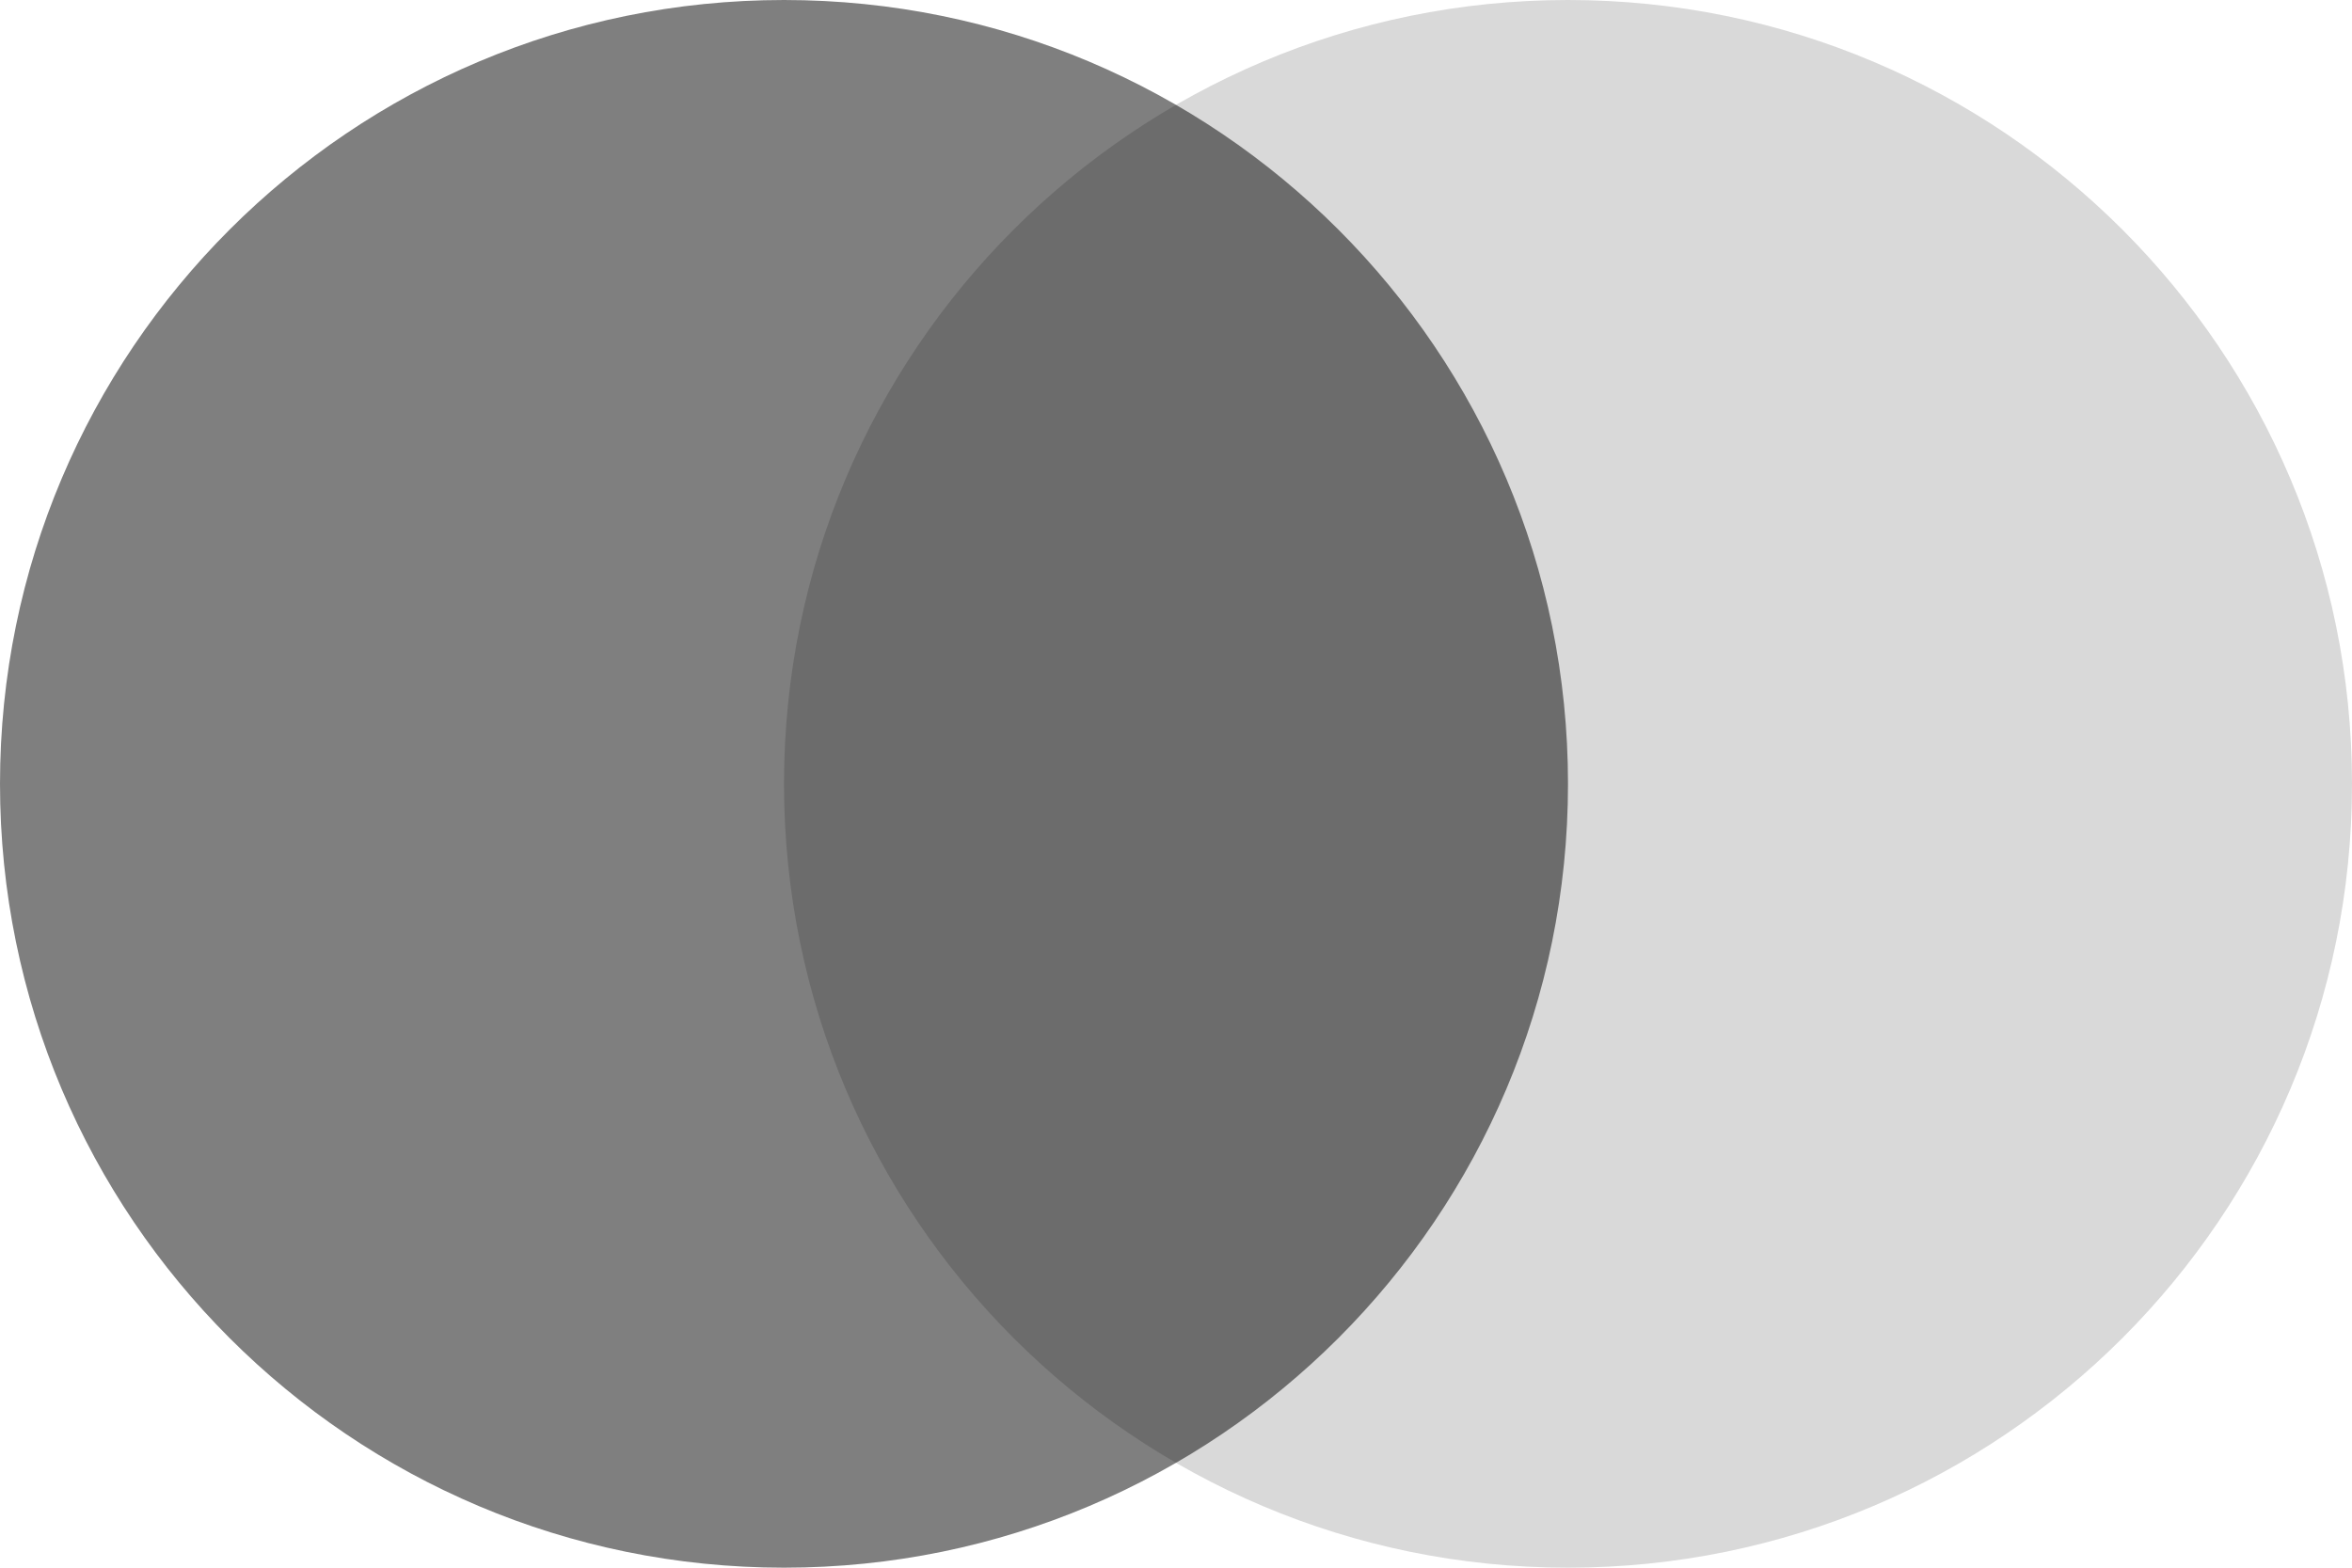
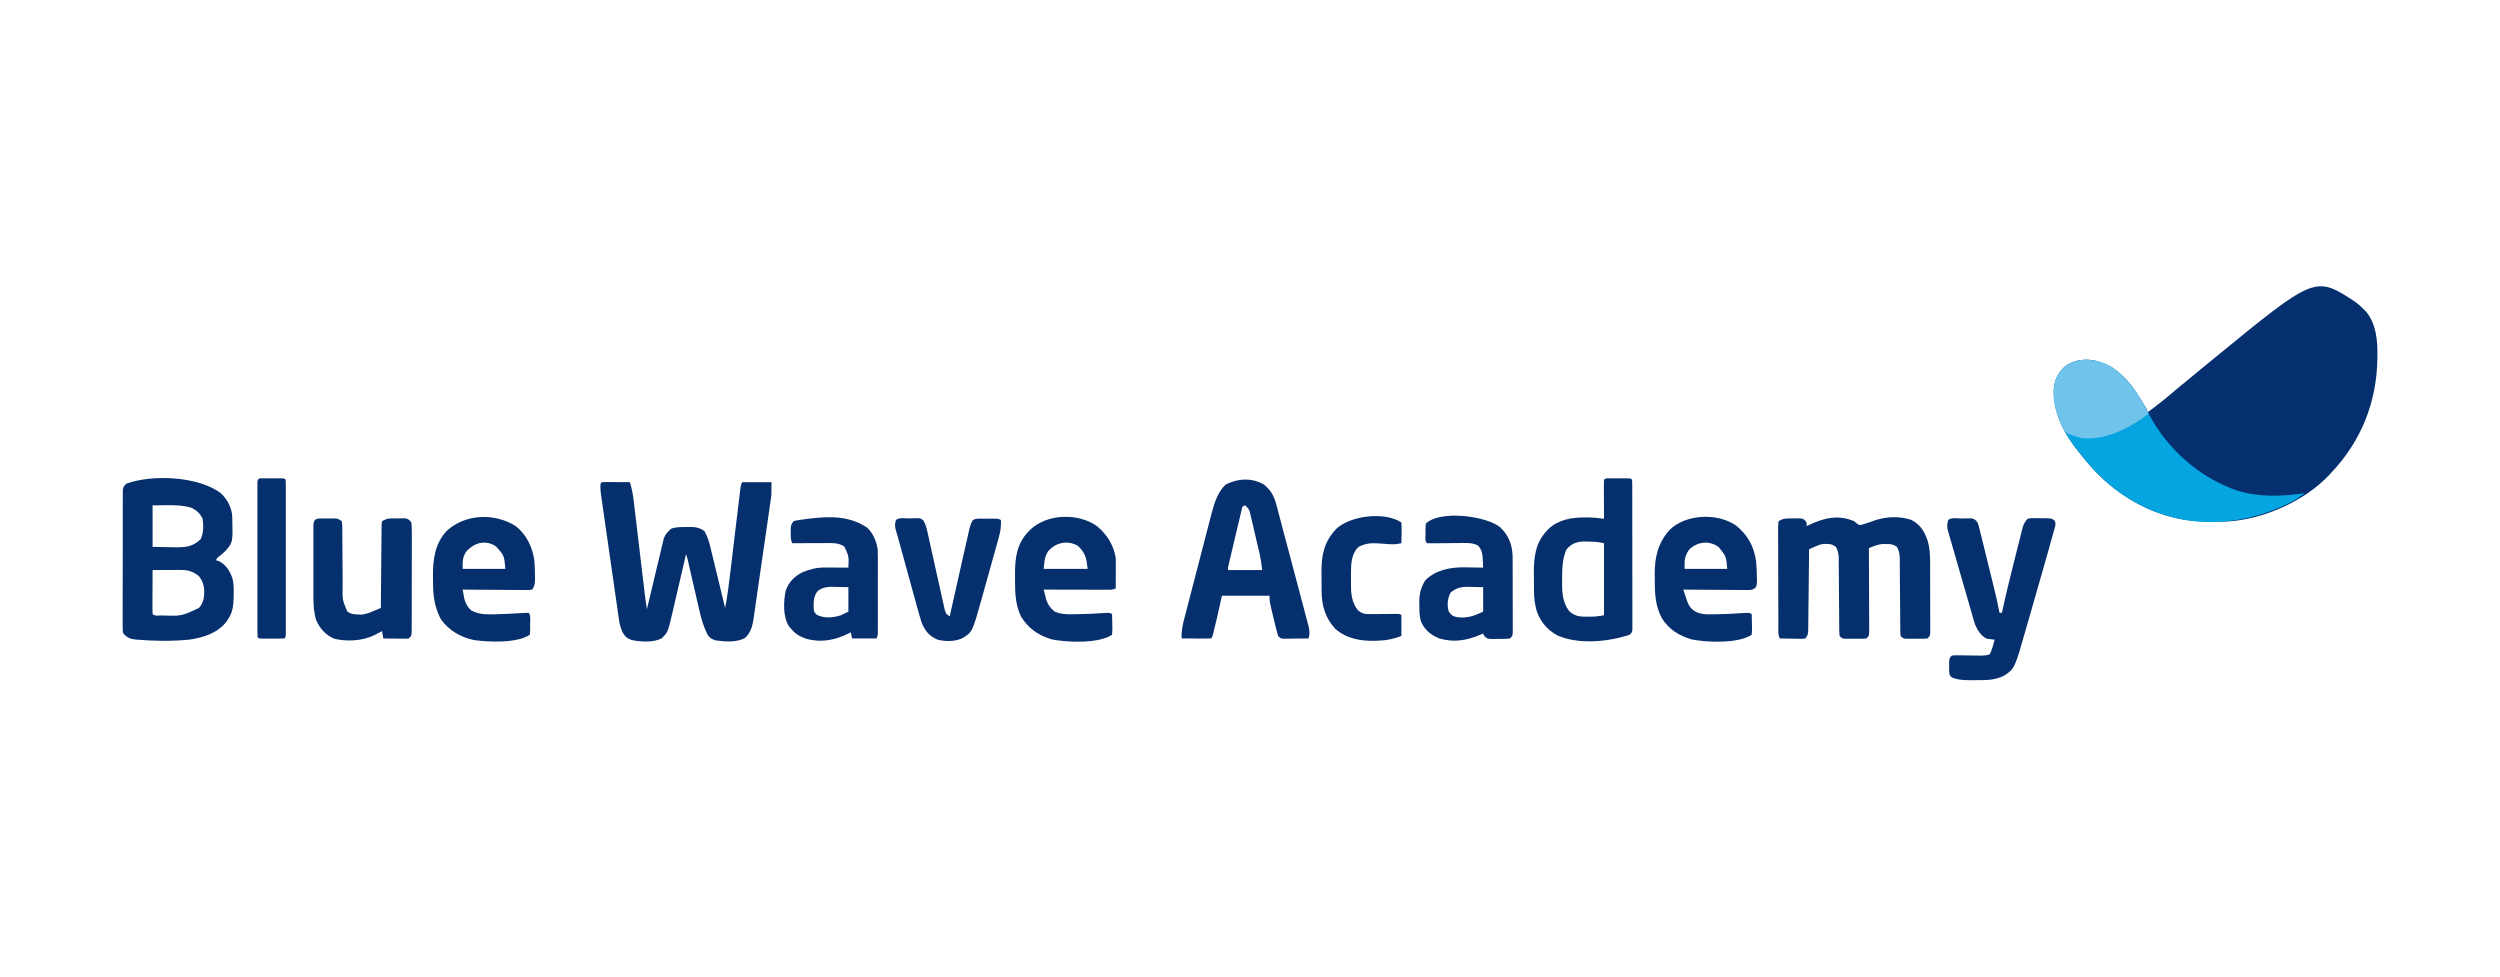
- <svg xmlns="http://www.w3.org/2000/svg" width="150" height="100" viewBox="0 0 150 100" fill="none">
-   <circle cx="50" cy="50" r="50" fill="black" fill-opacity="0.5" />
-   <circle cx="100" cy="50" r="50" fill="black" fill-opacity="0.15" />
+ <svg xmlns="http://www.w3.org/2000/svg" version="1.1" width="2048" height="800">
+   <path d="M0 0 C2.94 2.12 5.5 4.38 8 7 C8.47 7.49 8.94 7.98 9.43 8.48 C17.65 18.41 18.81 32.35 18.56 44.62 C18.55 45.66 18.55 45.66 18.54 46.72 C18.08 82.24 5.39 114.14 -19 140 C-19.61 140.68 -20.22 141.35 -20.86 142.05 C-41 163.48 -74.99 178.61 -104.32 180.18 C-120.58 180.47 -136.24 180.58 -152 176 C-152.73 175.79 -153.46 175.58 -154.21 175.37 C-181.72 167.17 -205.53 149.59 -223 127 C-223.81 126.02 -224.62 125.03 -225.46 124.02 C-237.88 108.81 -247.35 91.03 -246.45 70.97 C-245.63 63.74 -242.98 58.58 -237.75 53.56 C-231.04 48.45 -223.28 46.97 -215 48 C-199.41 51.09 -188.28 60.6 -179.55 73.57 C-177.3 77.01 -175.13 80.49 -173 84 C-172.13 85.38 -172.13 85.38 -171.24 86.79 C-170 89 -170 89 -170 91 C-161.88 85.08 -154.16 78.83 -146.53 72.3 C-143.41 69.65 -140.23 67.08 -137.06 64.5 C-134.01 62.01 -130.97 59.5 -127.94 56.99 C-124.3 53.99 -120.65 50.99 -117 48 C-116.36 47.47 -115.72 46.95 -115.06 46.41 C-32.47 -21.19 -32.47 -21.19 0 0 Z " fill="#052F6E" transform="translate(1929,247)" />
+   <path d="M0 0 C13.85 9.57 22.5 23.33 30.11 37.99 C45.21 66.99 71.78 90.63 102.79 101.18 C121.15 106.86 139.23 106 158.04 103.3 C154.24 106.57 150.26 108.97 145.79 111.18 C145.1 111.52 144.4 111.87 143.68 112.23 C113.98 126.58 79.04 131.6 47.04 122.3 C46.32 122.1 45.59 121.89 44.84 121.67 C17.32 113.48 -6.49 95.9 -23.96 73.3 C-24.77 72.32 -25.58 71.33 -26.42 70.32 C-38.83 55.12 -48.3 37.34 -47.4 17.27 C-46.59 10.04 -43.93 4.89 -38.71 -0.13 C-27.15 -8.95 -12.03 -6.89 0 0 Z " fill="#04A5E0" transform="translate(1729.957,300.6953)" />
+   <path d="M0 0 C0.96 0.01 1.92 0.01 2.9 0.02 C4.46 0.02 4.46 0.02 6.04 0.03 C7.13 0.03 8.22 0.04 9.34 0.05 C10.98 0.06 10.98 0.06 12.65 0.06 C15.36 0.08 18.07 0.09 20.78 0.11 C22.46 5.45 23.36 10.61 24 16.17 C24.1 17.05 24.21 17.92 24.32 18.83 C24.66 21.72 25 24.6 25.34 27.49 C25.58 29.51 25.82 31.52 26.07 33.54 C26.7 38.84 27.33 44.13 27.95 49.43 C28.96 57.91 29.97 66.39 30.98 74.87 C31.34 77.82 31.69 80.78 32.04 83.74 C32.25 85.56 32.47 87.37 32.68 89.19 C32.78 90.01 32.88 90.83 32.97 91.67 C33.47 95.84 34.04 99.98 34.78 104.11 C34.95 103.36 35.13 102.61 35.31 101.83 C36.98 94.72 38.67 87.61 40.38 80.51 C41.26 76.86 42.13 73.21 42.99 69.55 C43.82 66.02 44.66 62.5 45.52 58.97 C45.84 57.63 46.16 56.28 46.47 54.94 C46.91 53.05 47.37 51.16 47.83 49.28 C48.09 48.21 48.34 47.14 48.6 46.03 C50.04 42.46 51.86 40.59 54.78 38.11 C58.76 36.79 62.42 36.89 66.59 36.86 C67.38 36.84 68.18 36.82 69 36.8 C73.97 36.77 77.59 37.14 81.78 40.11 C83.98 43.99 85.35 47.7 86.4 52.03 C86.68 53.17 86.96 54.31 87.25 55.48 C87.54 56.7 87.83 57.92 88.13 59.17 C88.44 60.42 88.74 61.68 89.06 62.98 C89.87 66.3 90.67 69.62 91.47 72.95 C92.29 76.35 93.12 79.75 93.95 83.14 C95.56 89.8 97.17 96.46 98.78 103.11 C100.74 93.6 101.84 83.98 102.99 74.34 C103.35 71.37 103.71 68.4 104.07 65.43 C104.96 58.06 105.84 50.7 106.72 43.33 C107.47 37.08 108.23 30.82 108.98 24.57 C109.34 21.64 109.69 18.71 110.04 15.78 C110.25 14 110.47 12.21 110.68 10.43 C110.83 9.2 110.83 9.2 110.97 7.95 C111.66 2.34 111.66 2.34 112.78 0.11 C120.7 0.11 128.62 0.11 136.78 0.11 C136.78 10.24 136.78 10.24 136.19 14.33 C136.06 15.26 135.93 16.19 135.79 17.15 C135.58 18.63 135.58 18.63 135.35 20.14 C135.2 21.2 135.05 22.27 134.9 23.36 C134.4 26.86 133.89 30.35 133.38 33.84 C133.03 36.28 132.68 38.72 132.33 41.16 C131.59 46.26 130.85 51.36 130.1 56.46 C129.15 62.99 128.21 69.53 127.28 76.06 C126.56 81.09 125.83 86.12 125.09 91.15 C124.74 93.56 124.4 95.97 124.06 98.38 C123.58 101.75 123.08 105.11 122.58 108.48 C122.45 109.47 122.31 110.46 122.16 111.49 C121.22 117.74 120.08 122.8 115.46 127.43 C108.76 131.63 98.93 130.79 91.33 129.79 C88.18 128.94 86.32 127.91 84.46 125.17 C81.05 118.37 79.14 111.62 77.48 104.21 C77.06 102.41 77.06 102.41 76.63 100.58 C75.75 96.78 74.89 92.98 74.03 89.18 C73.14 85.35 72.26 81.53 71.37 77.7 C70.83 75.33 70.28 72.96 69.74 70.58 C69.5 69.51 69.25 68.45 69 67.34 C68.79 66.4 68.58 65.46 68.36 64.5 C67.78 61.99 67.78 61.99 66.78 59.11 C66.61 59.83 66.44 60.56 66.27 61.3 C64.69 68.13 63.1 74.95 61.51 81.78 C60.68 85.28 59.87 88.79 59.06 92.3 C58.28 95.7 57.48 99.09 56.69 102.48 C56.24 104.39 55.8 106.3 55.36 108.21 C51.85 123.04 51.85 123.04 46.84 128.05 C39.84 131.66 29.74 130.92 22.21 129.43 C18.27 127.92 16.94 126.69 14.78 123.11 C13.33 119.85 12.44 116.87 11.93 113.34 C11.79 112.41 11.65 111.47 11.51 110.51 C11.37 109.5 11.23 108.49 11.08 107.45 C10.92 106.38 10.77 105.3 10.61 104.2 C10.09 100.65 9.59 97.1 9.08 93.55 C8.72 91.09 8.37 88.62 8.01 86.15 C7.17 80.32 6.34 74.49 5.5 68.66 C4.65 62.69 3.79 56.73 2.93 50.77 C2.19 45.67 1.46 40.58 0.73 35.48 C0.38 33.04 0.03 30.59 -0.32 28.15 C-0.82 24.74 -1.3 21.32 -1.79 17.9 C-1.93 16.9 -2.08 15.89 -2.23 14.85 C-3.52 5.72 -3.52 5.72 -3.22 1.11 C-2.22 0.11 -2.22 0.11 0 0 Z " fill="#062F6E" transform="translate(495.2249,394.8865)" />
+   <path d="M0 0 C5.61 5.28 9.23 12.12 9.47 19.82 C9.98 40.3 9.98 40.3 4.2 47.07 C2.43 48.83 0.65 50.42 -1.35 51.91 C-2.95 53.03 -2.95 53.03 -3.8 55.07 C-2.75 55.35 -2.75 55.35 -1.68 55.63 C4.26 58.6 7.41 63.6 9.6 69.78 C10.7 73.97 10.69 78.13 10.64 82.45 C10.63 83.38 10.62 84.31 10.61 85.26 C10.45 91.86 9.89 97.44 6.2 103.07 C5.51 104.14 5.51 104.14 4.8 105.22 C-2.43 114.71 -14.39 118.48 -25.8 120.07 C-36.37 121.13 -46.95 121.23 -57.55 120.76 C-58.35 120.72 -59.14 120.69 -59.97 120.65 C-74.68 119.8 -74.68 119.8 -79.8 115.07 C-80.3 112.84 -80.3 112.84 -80.3 110.17 C-80.31 109.16 -80.32 108.16 -80.33 107.12 C-80.32 106.01 -80.31 104.9 -80.3 103.76 C-80.31 102.01 -80.31 102.01 -80.32 100.23 C-80.33 96.36 -80.31 92.5 -80.3 88.63 C-80.3 85.95 -80.3 83.27 -80.3 80.6 C-80.3 74.98 -80.29 69.36 -80.27 63.74 C-80.24 57.24 -80.24 50.74 -80.25 44.25 C-80.26 38 -80.26 31.75 -80.24 25.5 C-80.24 22.84 -80.24 20.18 -80.24 17.52 C-80.24 13.81 -80.23 10.09 -80.2 6.38 C-80.21 5.27 -80.21 4.17 -80.22 3.03 C-80.21 2.02 -80.2 1.01 -80.19 -0.03 C-80.18 -1.35 -80.18 -1.35 -80.18 -2.69 C-79.72 -5.43 -79 -6.28 -76.8 -7.93 C-55.28 -15.38 -18.42 -13.71 0 0 Z M-55.8 10.07 C-55.8 21.29 -55.8 32.51 -55.8 44.07 C-51.18 44.15 -46.56 44.24 -41.8 44.32 C-40.36 44.36 -38.92 44.39 -37.43 44.43 C-28.67 44.51 -22.79 43.96 -16.3 37.63 C-14.03 32.25 -14 26.83 -14.8 21.07 C-17.03 16.55 -19.32 14.43 -23.8 12.07 C-30.96 10 -38.02 9.82 -45.43 9.95 C-48.85 9.99 -52.27 10.03 -55.8 10.07 Z M-55.8 63.07 C-55.83 68.18 -55.84 73.29 -55.86 78.4 C-55.86 80.14 -55.87 81.87 -55.88 83.61 C-55.89 86.11 -55.89 88.6 -55.9 91.1 C-55.9 91.88 -55.91 92.66 -55.91 93.47 C-55.91 95.34 -55.86 97.2 -55.8 99.07 C-53.92 100.96 -50.7 100.24 -48.16 100.26 C-31.97 100.78 -31.97 100.78 -17.8 94.07 C-13.68 89.38 -13.45 84.97 -13.52 78.93 C-13.94 74.67 -15.19 71.46 -17.8 68.07 C-23.05 63.89 -26.84 62.94 -33.44 62.97 C-34.74 62.98 -36.03 62.98 -37.37 62.98 C-38.74 62.99 -40.12 63 -41.49 63.01 C-42.87 63.01 -44.26 63.02 -45.64 63.02 C-49.03 63.03 -52.41 63.05 -55.8 63.07 Z " fill="#062F6E" transform="translate(180.8008,403.9297)" />
+   <path d="M0 0 C0.98 0.83 0.98 0.83 1.98 1.67 C3.93 3.25 3.93 3.25 6.38 2.81 C10.27 1.61 14.12 0.29 17.96 -1.06 C27.25 -3.93 37.75 -4.2 47 -1 C54.55 3.13 57.33 8.24 60.17 16.09 C61.77 21.68 62.13 27.21 62.15 33.01 C62.15 33.67 62.15 34.33 62.16 35.01 C62.16 37.17 62.17 39.33 62.17 41.49 C62.17 43 62.17 44.51 62.18 46.02 C62.18 49.17 62.19 52.32 62.19 55.47 C62.19 59.51 62.2 63.56 62.22 67.6 C62.23 70.71 62.23 73.82 62.23 76.93 C62.23 78.43 62.23 79.92 62.24 81.41 C62.25 83.49 62.25 85.56 62.24 87.64 C62.24 88.82 62.25 90.01 62.25 91.23 C62 94 62 94 60 96 C57.97 96.26 57.97 96.26 55.5 96.27 C54.61 96.27 53.73 96.27 52.81 96.27 C51.88 96.27 50.96 96.26 50 96.25 C49.07 96.26 48.14 96.27 47.19 96.27 C45.86 96.27 45.86 96.27 44.5 96.27 C43.69 96.26 42.87 96.26 42.03 96.26 C40 96 40 96 38 94 C37.73 91.21 37.73 91.21 37.71 87.61 C37.71 86.95 37.7 86.3 37.69 85.62 C37.68 84.2 37.67 82.77 37.66 81.35 C37.66 79.09 37.64 76.83 37.61 74.58 C37.56 69.78 37.53 64.98 37.5 60.19 C37.46 54.64 37.42 49.09 37.36 43.54 C37.34 41.32 37.34 39.1 37.33 36.88 C37.31 35.51 37.3 34.15 37.29 32.78 C37.28 30.99 37.28 30.99 37.27 29.17 C37 25.99 36.49 23.81 35 21 C31.61 18.74 30.3 18.7 26.31 18.69 C24.82 18.66 24.82 18.66 23.3 18.64 C20.41 18.96 18.46 19.48 15.79 20.52 C15.08 20.8 14.37 21.07 13.63 21.36 C13.09 21.57 12.56 21.78 12 22 C12 22.9 12.01 23.8 12.01 24.72 C12.05 33.17 12.08 41.61 12.1 50.06 C12.11 54.4 12.13 58.74 12.15 63.09 C12.17 67.28 12.18 71.46 12.19 75.65 C12.19 77.25 12.2 78.85 12.21 80.45 C12.23 82.69 12.23 84.93 12.23 87.16 C12.23 88.44 12.24 89.71 12.24 91.03 C12 94 12 94 10 96 C7.97 96.26 7.97 96.26 5.5 96.27 C4.61 96.27 3.73 96.27 2.81 96.27 C1.88 96.27 0.96 96.26 0 96.25 C-0.93 96.26 -1.86 96.27 -2.81 96.27 C-4.14 96.27 -4.14 96.27 -5.5 96.27 C-6.31 96.26 -7.13 96.26 -7.97 96.26 C-10 96 -10 96 -12 94 C-12.27 91.21 -12.27 91.21 -12.29 87.61 C-12.29 86.95 -12.3 86.3 -12.31 85.62 C-12.32 84.2 -12.33 82.77 -12.34 81.35 C-12.34 79.09 -12.36 76.83 -12.39 74.58 C-12.44 69.78 -12.47 64.98 -12.5 60.19 C-12.54 54.64 -12.58 49.09 -12.64 43.54 C-12.66 41.32 -12.66 39.1 -12.67 36.88 C-12.69 35.51 -12.7 34.15 -12.71 32.78 C-12.72 31.59 -12.73 30.4 -12.73 29.17 C-13 25.99 -13.51 23.81 -15 21 C-18.12 18.92 -19.03 18.68 -22.62 18.62 C-23.42 18.6 -24.22 18.57 -25.04 18.54 C-27.97 19 -30.01 19.8 -32.69 21.03 C-33.49 21.4 -34.3 21.76 -35.14 22.14 C-35.75 22.42 -36.37 22.71 -37 23 C-37.01 23.87 -37.02 24.74 -37.02 25.64 C-37.1 33.83 -37.19 42.03 -37.29 50.23 C-37.34 54.44 -37.38 58.65 -37.42 62.87 C-37.46 66.93 -37.51 71 -37.56 75.06 C-37.58 76.61 -37.59 78.17 -37.6 79.72 C-37.62 81.89 -37.65 84.06 -37.68 86.23 C-37.69 87.47 -37.71 88.71 -37.72 89.98 C-38 93 -38 93 -40 96 C-42.15 96.34 -42.15 96.34 -44.79 96.29 C-45.73 96.28 -46.67 96.27 -47.64 96.26 C-48.63 96.24 -49.61 96.21 -50.62 96.19 C-52.11 96.17 -52.11 96.17 -53.63 96.15 C-56.09 96.11 -58.54 96.06 -61 96 C-62.68 92.65 -62.16 88.86 -62.16 85.18 C-62.17 84.26 -62.17 83.35 -62.18 82.41 C-62.19 79.38 -62.2 76.34 -62.2 73.31 C-62.21 71.21 -62.21 69.11 -62.22 67.01 C-62.23 62.61 -62.24 58.2 -62.24 53.8 C-62.25 48.14 -62.27 42.49 -62.3 36.83 C-62.32 32.49 -62.32 28.15 -62.32 23.82 C-62.33 21.73 -62.33 19.64 -62.35 17.56 C-62.36 14.65 -62.36 11.74 -62.36 8.82 C-62.37 7.96 -62.37 7.09 -62.38 6.19 C-62.37 3.8 -62.37 3.8 -62 0 C-58.16 -2.56 -54.95 -2.33 -50.5 -2.31 C-49.73 -2.33 -48.96 -2.34 -48.16 -2.36 C-42.48 -2.37 -42.48 -2.37 -40.26 -0.66 C-39 1 -39 1 -39 4 C-38.3 3.66 -37.6 3.32 -36.88 2.98 C-24.51 -2.84 -13.07 -5.57 0 0 Z " fill="#062F6E" transform="translate(1519,427)" />
+   <path d="M0 0 C7.35 5.88 9.14 11.46 11.4 20.41 C11.91 22.34 12.42 24.27 12.93 26.2 C13.5 28.34 14.05 30.48 14.61 32.62 C15.89 37.56 17.21 42.49 18.53 47.41 C20.75 55.68 22.95 63.95 25.13 72.23 C26.39 77.01 27.65 81.8 28.93 86.58 C30.19 91.29 31.43 96 32.67 100.72 C33.14 102.5 33.61 104.28 34.09 106.05 C34.75 108.51 35.39 110.97 36.03 113.43 C36.33 114.51 36.33 114.51 36.63 115.62 C37.62 119.5 37.99 122.39 36.81 126.25 C33.02 126.31 29.23 126.34 25.44 126.38 C23.82 126.4 23.82 126.4 22.16 126.43 C21.13 126.43 20.1 126.44 19.04 126.45 C17.61 126.46 17.61 126.46 16.15 126.48 C13.81 126.25 13.81 126.25 11.81 124.25 C11.16 122.14 10.6 120 10.09 117.85 C9.93 117.22 9.78 116.59 9.62 115.94 C9.3 114.6 8.99 113.27 8.67 111.93 C8.19 109.89 7.7 107.85 7.2 105.81 C4.81 95.81 4.81 95.81 4.81 91.25 C-8.06 91.25 -20.93 91.25 -34.19 91.25 C-35.51 97.19 -36.83 103.13 -38.19 109.25 C-38.9 112.27 -39.62 115.3 -40.38 118.31 C-40.54 118.99 -40.7 119.66 -40.87 120.35 C-42.07 125.13 -42.07 125.13 -43.19 126.25 C-44.97 126.34 -46.75 126.36 -48.54 126.35 C-49.61 126.34 -50.69 126.34 -51.81 126.34 C-52.94 126.33 -54.08 126.32 -55.25 126.31 C-56.39 126.31 -57.53 126.3 -58.71 126.3 C-61.53 126.29 -64.36 126.27 -67.19 126.25 C-67.51 120.15 -66.32 114.93 -64.77 109.05 C-64.52 108.05 -64.26 107.05 -63.99 106.02 C-63.15 102.72 -62.28 99.43 -61.42 96.13 C-60.83 93.83 -60.23 91.53 -59.63 89.23 C-58.39 84.41 -57.13 79.6 -55.87 74.78 C-54.26 68.63 -52.67 62.47 -51.08 56.31 C-49.85 51.56 -48.61 46.81 -47.38 42.06 C-46.79 39.79 -46.2 37.52 -45.61 35.25 C-44.79 32.07 -43.96 28.89 -43.12 25.71 C-42.88 24.78 -42.64 23.85 -42.4 22.89 C-40.17 14.48 -37.52 6.43 -31.19 0.25 C-21.14 -4.95 -9.99 -5.49 0 0 Z M-15.19 17.25 C-17.38 18.06 -17.38 18.06 -17.88 20.25 C-18.09 21.13 -18.3 22.01 -18.52 22.92 C-18.76 23.92 -19 24.91 -19.24 25.94 C-19.5 27.02 -19.75 28.1 -20.01 29.21 C-20.27 30.32 -20.53 31.42 -20.81 32.56 C-21.36 34.9 -21.92 37.24 -22.47 39.58 C-23.31 43.17 -24.16 46.76 -25.02 50.35 C-25.56 52.62 -26.1 54.88 -26.63 57.15 C-26.89 58.23 -27.15 59.31 -27.41 60.43 C-27.64 61.42 -27.88 62.42 -28.12 63.45 C-28.32 64.33 -28.53 65.21 -28.75 66.12 C-29.26 68.21 -29.26 68.21 -29.19 70.25 C-19.95 70.25 -10.71 70.25 -1.19 70.25 C-1.96 63.81 -1.96 63.81 -3.17 57.53 C-3.36 56.7 -3.55 55.87 -3.75 55.02 C-4.05 53.72 -4.05 53.72 -4.37 52.39 C-4.58 51.47 -4.79 50.56 -5.01 49.62 C-5.46 47.7 -5.92 45.78 -6.37 43.87 C-7.06 40.93 -7.74 37.99 -8.42 35.05 C-8.86 33.18 -9.3 31.32 -9.74 29.45 C-9.94 28.57 -10.14 27.69 -10.35 26.79 C-10.55 25.97 -10.74 25.16 -10.94 24.32 C-11.11 23.6 -11.28 22.89 -11.45 22.15 C-12.31 19.94 -13.42 18.8 -15.19 17.25 Z " fill="#062F6E" transform="translate(1035.188,396.75)" />
+   <path d="M0 0 C0.94 -0 1.88 -0 2.85 -0 C3.84 -0 4.83 0 5.84 0.01 C7.33 0 7.33 0 8.84 -0 C10.25 -0 10.25 -0 11.69 0 C12.56 0 13.42 0 14.32 0 C16.34 0.13 16.34 0.13 17.34 1.13 C17.44 2.75 17.47 4.37 17.48 5.99 C17.48 7.56 17.48 7.56 17.49 9.17 C17.49 10.91 17.49 10.91 17.49 12.69 C17.49 13.91 17.5 15.12 17.5 16.37 C17.51 19.72 17.51 23.06 17.51 26.41 C17.51 29.2 17.52 31.99 17.52 34.77 C17.53 41.35 17.53 47.93 17.53 54.5 C17.53 61.3 17.54 68.09 17.55 74.88 C17.57 80.71 17.57 86.53 17.57 92.36 C17.57 95.84 17.58 99.32 17.59 102.8 C17.6 106.68 17.59 110.57 17.59 114.45 C17.59 115.61 17.6 116.77 17.6 117.96 C17.6 119.02 17.6 120.07 17.59 121.15 C17.59 122.07 17.59 122.99 17.59 123.94 C17.34 126.13 17.34 126.13 15.34 128.13 C-2.51 133.99 -26.73 136.4 -44.09 128.51 C-52.06 124.14 -57.53 117.68 -60.66 109.13 C-62.25 103.53 -62.97 98.52 -62.99 92.71 C-63 91.94 -63.01 91.16 -63.01 90.35 C-63.02 88.71 -63.03 87.07 -63.03 85.44 C-63.03 82.97 -63.07 80.5 -63.11 78.04 C-63.2 65.1 -61.98 52.98 -52.66 43.13 C-52.14 42.58 -51.63 42.03 -51.1 41.46 C-43.11 33.76 -31.98 31.99 -21.28 32.01 C-20.04 32.01 -18.79 32 -17.51 32 C-13.49 32.14 -9.64 32.58 -5.66 33.13 C-5.66 32.17 -5.67 31.2 -5.67 30.21 C-5.69 26.65 -5.7 23.08 -5.71 19.52 C-5.72 17.97 -5.72 16.43 -5.73 14.88 C-5.74 12.66 -5.75 10.45 -5.75 8.23 C-5.76 7.54 -5.76 6.84 -5.77 6.13 C-5.77 4.46 -5.72 2.8 -5.66 1.13 C-4.03 -0.49 -2.24 0 0 0 Z M-36.47 58.32 C-39.79 66.18 -39.99 74.14 -39.97 82.57 C-39.98 83.64 -40 84.71 -40.02 85.81 C-40.02 93.87 -39.35 102.03 -34.28 108.63 C-29.51 113.18 -25.04 113.43 -18.66 113.32 C-17.96 113.32 -17.26 113.32 -16.54 113.32 C-12.71 113.29 -9.45 112.89 -5.66 112.13 C-5.66 92.66 -5.66 73.19 -5.66 53.13 C-10.06 52.03 -13.96 51.88 -18.47 51.82 C-19.64 51.78 -19.64 51.78 -20.84 51.73 C-27.35 51.66 -32.15 53.11 -36.47 58.32 Z " fill="#062F6E" transform="translate(1319.656,391.8672)" />
+   <path d="M0 0 C1.39 -0.03 1.39 -0.03 2.8 -0.06 C3.69 -0.07 4.58 -0.07 5.49 -0.08 C6.31 -0.09 7.12 -0.1 7.96 -0.11 C10.75 0.35 11.38 1.05 13.12 3.25 C14.08 5.97 14.08 5.97 14.9 9.31 C15.22 10.56 15.53 11.8 15.85 13.09 C16.18 14.46 16.52 15.82 16.85 17.19 C17.2 18.6 17.55 20 17.9 21.41 C18.63 24.36 19.36 27.32 20.08 30.27 C21 34.03 21.92 37.79 22.86 41.55 C23.75 45.16 24.64 48.77 25.54 52.38 C25.7 53.06 25.87 53.73 26.04 54.43 C27.91 62.01 29.69 69.58 31.12 77.25 C31.79 77.25 32.44 77.25 33.12 77.25 C33.33 76.28 33.54 75.31 33.75 74.31 C36.63 61.01 39.9 47.81 43.24 34.61 C44.2 30.84 45.14 27.05 46.08 23.27 C46.69 20.86 47.3 18.45 47.91 16.04 C48.19 14.91 48.47 13.79 48.75 12.63 C49.02 11.58 49.29 10.54 49.56 9.47 C49.79 8.55 50.02 7.64 50.26 6.7 C51.19 4.07 52.26 2.32 54.12 0.25 C56.25 -0.25 56.25 -0.25 58.69 -0.25 C59.57 -0.25 60.45 -0.25 61.35 -0.25 C62.72 -0.22 62.72 -0.22 64.12 -0.19 C65.5 -0.2 65.5 -0.2 66.9 -0.21 C73.5 -0.15 73.5 -0.15 75.85 1.34 C77.12 3.25 77.12 3.25 76.74 6.34 C76.39 7.6 76.03 8.87 75.67 10.18 C75.48 10.88 75.28 11.59 75.09 12.31 C74.45 14.63 73.79 16.94 73.12 19.25 C72.69 20.82 72.25 22.39 71.82 23.96 C70.39 29.11 68.92 34.25 67.44 39.39 C66.9 41.28 66.36 43.18 65.81 45.08 C64.68 49.02 63.55 52.97 62.42 56.91 C60.97 61.93 59.54 66.96 58.11 71.98 C56.99 75.89 55.87 79.79 54.75 83.7 C54.22 85.55 53.69 87.4 53.16 89.25 C43.55 123 43.55 123 35.11 128.59 C27.57 132.53 20.7 132.43 12.31 132.44 C11.15 132.45 9.99 132.46 8.79 132.47 C2.88 132.48 -2.35 132.45 -7.88 130.25 C-9.88 128.25 -9.88 128.25 -10.14 125.06 C-10.14 123.8 -10.13 122.55 -10.12 121.25 C-10.13 119.99 -10.14 118.73 -10.14 117.44 C-9.88 114.25 -9.88 114.25 -7.88 112.25 C-5.23 112.04 -5.23 112.04 -1.91 112.09 C-0.12 112.11 -0.12 112.11 1.7 112.12 C2.96 112.14 4.21 112.17 5.5 112.19 C7.97 112.22 10.43 112.25 12.9 112.28 C14 112.3 15.09 112.31 16.22 112.33 C18.75 112.26 20.76 112.14 23.12 111.25 C25.1 107.51 26.01 103.32 27.12 99.25 C26.25 99.17 26.25 99.17 25.37 99.09 C24.2 98.92 24.2 98.92 23 98.75 C22.23 98.66 21.47 98.56 20.68 98.47 C16.01 96.24 13.15 91.62 11.13 86.94 C10.27 84.38 9.53 81.8 8.81 79.2 C8.53 78.21 8.24 77.23 7.95 76.21 C7.33 74.05 6.71 71.89 6.11 69.73 C5.08 66.09 4.02 62.46 2.96 58.84 C1.24 52.95 -0.47 47.05 -2.15 41.15 C-3.12 37.77 -4.09 34.38 -5.07 31 C-6.04 27.66 -7 24.31 -7.96 20.96 C-8.49 19.1 -9.03 17.24 -9.58 15.37 C-9.89 14.25 -10.21 13.12 -10.54 11.96 C-10.82 10.98 -11.11 9.99 -11.4 8.97 C-11.91 6.04 -11.71 4.09 -10.88 1.25 C-8.57 -1.05 -3.09 0.02 0 0 Z " fill="#062F6E" transform="translate(1606.875,424.75)" />
+   <path d="M0 0 C8.61 6.85 13.24 16.78 14.94 27.48 C15.34 31.75 15.47 36 15.5 40.29 C15.51 41.08 15.52 41.87 15.53 42.69 C15.51 46.57 15.45 48.49 13.25 51.79 C10.85 52.15 10.85 52.15 7.79 52.13 C6.65 52.13 5.51 52.13 4.34 52.13 C2.48 52.11 2.48 52.11 0.59 52.09 C-0.67 52.08 -1.93 52.08 -3.24 52.07 C-6.59 52.06 -9.95 52.03 -13.31 52 C-16.73 51.97 -20.16 51.95 -23.58 51.94 C-30.3 51.91 -37.02 51.86 -43.75 51.79 C-43.47 53.38 -43.17 54.96 -42.88 56.55 C-42.64 57.87 -42.64 57.87 -42.39 59.22 C-41.4 63.15 -39.75 66.07 -36.75 68.79 C-31.34 71.76 -26.04 72.21 -20 72.04 C-19.19 72.03 -18.39 72.02 -17.56 72.01 C-10.36 71.89 -3.16 71.52 4.02 71.06 C6.1 70.94 8.17 70.86 10.25 70.79 C12.36 72.9 11.49 77.33 11.5 80.23 C11.52 81.02 11.55 81.81 11.57 82.62 C11.58 84.91 11.58 84.91 11.25 88.79 C0.69 95.84 -22.31 94.88 -34.56 93.11 C-45.63 90.73 -55.24 85.18 -61.75 75.79 C-66.79 65.79 -67.95 57.41 -67.99 46.31 C-68 44.33 -68.03 42.34 -68.06 40.36 C-68.11 26.79 -66.4 14.03 -56.86 3.76 C-41.61 -10.38 -17.27 -11.23 0 0 Z M-37.75 17.79 C-38.49 18.41 -39.23 19.03 -40 19.67 C-43.97 24.49 -43.75 28.56 -43.75 34.79 C-32.2 34.79 -20.65 34.79 -8.75 34.79 C-9.7 23.86 -9.7 23.86 -16.37 16.48 C-23.08 11.72 -31.6 12.4 -37.75 17.79 Z " fill="#062F6E" transform="translate(422.7461,431.207)" />
+   <path d="M0 0 C9.62 7.65 14.74 17.19 16.43 29.43 C16.83 33.72 16.98 38.01 17.05 42.31 C17.08 43.58 17.11 44.86 17.13 46.18 C16.8 49.43 16.8 49.43 15.63 51.12 C13.09 52.95 11.35 52.79 8.23 52.77 C6.52 52.77 6.52 52.77 4.77 52.77 C2.93 52.75 2.93 52.75 1.04 52.73 C-0.85 52.72 -0.85 52.72 -2.78 52.71 C-6.13 52.7 -9.48 52.67 -12.82 52.64 C-16.24 52.61 -19.66 52.6 -23.08 52.58 C-29.79 52.55 -36.49 52.5 -43.2 52.43 C-42.57 54.37 -41.94 56.31 -41.31 58.24 C-40.96 59.32 -40.61 60.4 -40.25 61.51 C-38.5 66.36 -36.69 68.65 -32.14 71.04 C-27.74 72.85 -23.64 72.8 -18.95 72.68 C-17.65 72.67 -17.65 72.67 -16.34 72.65 C-9.25 72.54 -2.18 72.19 4.89 71.7 C10.6 71.33 10.6 71.33 12.8 72.43 C12.89 75.23 12.95 78.02 12.99 80.81 C13.02 81.6 13.04 82.4 13.07 83.21 C13.09 85.29 12.96 87.36 12.8 89.43 C1.72 96.82 -23.68 95.74 -36.27 93.28 C-46.47 90.32 -55.05 85.1 -60.72 75.98 C-65.86 66.28 -66.57 57.2 -66.57 46.45 C-66.57 44.27 -66.61 42.09 -66.64 39.92 C-66.76 26.05 -63.94 13.99 -54.42 3.47 C-40.96 -9.55 -15.19 -10.62 0 0 Z M-38.2 19.43 C-42.34 24.93 -42.2 28.2 -42.2 35.43 C-30.65 35.43 -19.1 35.43 -7.2 35.43 C-8.16 25.13 -8.16 25.13 -14.2 17.62 C-21.8 12.08 -31.44 13 -38.2 19.43 Z " fill="#062F6E" transform="translate(1422.195,430.5664)" />
+   <path d="M0 0 C8 6.78 13.3 15.27 15.03 25.72 C15.11 27.7 15.14 29.69 15.12 31.68 C15.12 33.34 15.12 33.34 15.12 35.04 C15.1 36.77 15.1 36.77 15.09 38.53 C15.09 39.7 15.08 40.87 15.08 42.08 C15.06 44.96 15.05 47.84 15.03 50.72 C12.41 52.03 10.5 51.84 7.57 51.83 C6.43 51.83 5.29 51.83 4.11 51.83 C2.87 51.83 1.64 51.82 0.36 51.82 C-0.9 51.81 -2.16 51.81 -3.46 51.81 C-6.82 51.81 -10.18 51.8 -13.53 51.79 C-16.96 51.78 -20.38 51.77 -23.81 51.77 C-30.53 51.76 -37.25 51.74 -43.97 51.72 C-43.54 53.47 -43.1 55.22 -42.65 56.96 C-42.4 57.94 -42.16 58.91 -41.9 59.92 C-40.55 63.98 -38.41 67.15 -34.97 69.72 C-29.9 71.99 -25.23 71.99 -19.79 71.91 C-18.49 71.9 -18.49 71.9 -17.16 71.89 C-10.06 71.81 -2.98 71.47 4.11 70.99 C9.82 70.62 9.82 70.62 12.03 71.72 C12.11 74.51 12.17 77.3 12.21 80.09 C12.24 80.89 12.27 81.68 12.29 82.5 C12.32 84.57 12.18 86.65 12.03 88.72 C0.92 96.12 -24.43 95 -37.04 92.58 C-48.37 89.25 -56.47 83.72 -62.58 73.71 C-66.88 64.49 -67.47 55.76 -67.42 45.72 C-67.41 43.42 -67.44 41.12 -67.47 38.81 C-67.53 26.23 -65.99 14.22 -56.97 4.72 C-56.39 4.09 -55.8 3.47 -55.2 2.82 C-41.35 -10.6 -15.3 -11.29 0 0 Z M-40.32 20.29 C-43.49 25.17 -43.29 28.53 -43.97 34.72 C-32.09 34.72 -20.21 34.72 -7.97 34.72 C-8.94 26.04 -9.8 21.52 -16.1 15.78 C-24.49 11.02 -34.18 13.12 -40.32 20.29 Z " fill="#062F6E" transform="translate(898.9727,431.2812)" />
+   <path d="M0 0 C5.07 4.46 7.76 11.34 8.81 17.88 C8.9 20.22 8.94 22.58 8.94 24.93 C8.94 25.96 8.94 25.96 8.95 27.02 C8.95 29.29 8.95 31.56 8.95 33.82 C8.95 35.4 8.95 36.98 8.95 38.56 C8.95 41.87 8.95 45.17 8.94 48.48 C8.94 52.72 8.94 56.96 8.95 61.2 C8.95 64.46 8.95 67.72 8.95 70.98 C8.95 72.54 8.95 74.1 8.95 75.67 C8.95 77.85 8.95 80.03 8.94 82.21 C8.94 83.45 8.94 84.69 8.94 85.97 C8.81 88.88 8.81 88.88 7.81 90.88 C1.21 90.88 -5.39 90.88 -12.19 90.88 C-12.52 89.23 -12.85 87.58 -13.19 85.88 C-13.85 86.21 -14.52 86.55 -15.21 86.9 C-26.58 92.4 -37.59 94.57 -49.99 91.09 C-55.11 89.22 -58.66 87.15 -62.19 82.88 C-62.74 82.26 -63.3 81.64 -63.88 81 C-68.89 72.88 -68.39 60.89 -66.57 51.79 C-64.07 44.6 -59.38 39.97 -52.62 36.59 C-46.46 34.02 -40.93 32.74 -34.23 32.78 C-33.12 32.78 -32.01 32.78 -30.86 32.79 C-29.71 32.8 -28.56 32.8 -27.38 32.81 C-26.21 32.82 -25.04 32.82 -23.83 32.83 C-20.95 32.84 -18.07 32.85 -15.19 32.88 C-14.77 23.54 -14.77 23.54 -18.56 15.56 C-23.18 12.59 -27.26 12.74 -32.57 12.78 C-33.39 12.78 -34.21 12.78 -35.05 12.78 C-37.66 12.79 -40.27 12.8 -42.88 12.81 C-44.64 12.82 -46.41 12.82 -48.18 12.83 C-52.52 12.84 -56.85 12.85 -61.19 12.88 C-62.6 10.04 -62.36 7.59 -62.38 4.44 C-62.39 3.28 -62.4 2.13 -62.42 0.94 C-62.19 -2.12 -62.19 -2.12 -60.19 -5.12 C-58.3 -5.74 -58.3 -5.74 -56 -6.07 C-54.71 -6.26 -54.71 -6.26 -53.41 -6.46 C-52.03 -6.63 -52.03 -6.63 -50.62 -6.81 C-49.21 -7 -49.21 -7 -47.77 -7.19 C-30.92 -9.29 -14.57 -9.72 0 0 Z M-40.19 51.88 C-43.8 56.39 -43.76 60.52 -43.6 66.12 C-43.39 69.06 -43.39 69.06 -41.12 71.56 C-34.31 74.61 -28.18 73.99 -21.19 71.88 C-19.21 70.88 -17.23 69.89 -15.19 68.88 C-15.19 62.27 -15.19 55.68 -15.19 48.88 C-18.2 48.81 -21.21 48.75 -24.31 48.69 C-25.25 48.66 -26.19 48.63 -27.15 48.6 C-32.23 48.55 -35.89 48.87 -40.19 51.88 Z " fill="#062F6E" transform="translate(710.1875,432.125)" />
+   <path d="M0 0 C6.84 6.53 9.75 13.9 10.13 23.33 C10.14 24.53 10.14 25.74 10.15 26.98 C10.15 27.65 10.15 28.32 10.16 29.02 C10.16 31.21 10.17 33.41 10.17 35.61 C10.17 37.14 10.17 38.68 10.18 40.21 C10.18 43.41 10.19 46.62 10.19 49.82 C10.19 53.93 10.2 58.05 10.22 62.16 C10.23 65.32 10.23 68.48 10.23 71.64 C10.23 73.16 10.23 74.68 10.24 76.19 C10.25 78.31 10.25 80.42 10.24 82.53 C10.24 83.74 10.25 84.94 10.25 86.18 C10 89 10 89 8 91 C4.88 91.47 1.72 91.37 -1.44 91.38 C-2.31 91.4 -3.18 91.42 -4.08 91.45 C-10.5 91.48 -10.5 91.48 -13.1 88.98 C-13.54 88 -13.54 88 -14 87 C-14.81 87.35 -15.62 87.7 -16.46 88.06 C-27.87 92.75 -37.94 94.49 -50 91 C-57.06 88 -61.91 84.11 -65 77 C-66.28 72.59 -66.22 68.31 -66.25 63.75 C-66.27 62.93 -66.29 62.11 -66.31 61.26 C-66.36 54.41 -64.96 49.24 -61.38 43.31 C-52.69 34.85 -40.87 32.63 -29.15 32.74 C-28.05 32.76 -26.95 32.79 -25.81 32.81 C-24.67 32.83 -23.53 32.84 -22.35 32.85 C-19.57 32.89 -16.78 32.94 -14 33 C-14.09 30.94 -14.2 28.87 -14.31 26.81 C-14.37 25.66 -14.43 24.52 -14.49 23.33 C-15.04 19.75 -15.73 17.82 -18 15 C-22.38 12.62 -26.69 12.76 -31.55 12.84 C-32.36 12.85 -33.17 12.85 -34.01 12.86 C-36.59 12.87 -39.17 12.9 -41.75 12.94 C-44.35 12.97 -46.94 12.99 -49.54 13.01 C-51.15 13.02 -52.76 13.04 -54.37 13.06 C-56.25 13.08 -58.12 13.04 -60 13 C-61.98 11.02 -61.19 7.27 -61.19 4.56 C-61.2 3.87 -61.21 3.17 -61.22 2.46 C-61.23 0.64 -61.12 -1.18 -61 -3 C-49.59 -14.41 -11.07 -9.36 0 0 Z M-40.81 53.62 C-43.2 58.4 -43.7 63.79 -42.19 68.94 C-39.8 72.27 -39.23 72.62 -35.44 73.56 C-27.3 74.66 -21.26 72.63 -14 69 C-14 62.4 -14 55.8 -14 49 C-17.01 48.94 -20.02 48.88 -23.12 48.81 C-24.06 48.79 -25 48.76 -25.97 48.73 C-31.93 48.67 -36.22 49.51 -40.81 53.62 Z " fill="#062F6E" transform="translate(1229,432)" />
+   <path d="M0 0 C1.19 -0 1.19 -0 2.4 -0.01 C3.23 -0 4.06 0.01 4.91 0.02 C5.73 0.01 6.56 0 7.41 -0.01 C8.2 -0.01 9 -0 9.81 0 C10.9 0 10.9 0 12.01 0.01 C13.97 0.27 13.97 0.27 16.97 2.27 C17.36 4.88 17.36 4.88 17.37 8.24 C17.39 9.5 17.4 10.75 17.41 12.04 C17.41 13.42 17.41 14.8 17.41 16.18 C17.43 17.59 17.44 19.01 17.45 20.42 C17.49 24.15 17.51 27.88 17.53 31.6 C17.55 37.55 17.59 43.5 17.65 49.44 C17.66 51.51 17.67 53.58 17.67 55.65 C17.4 66.49 17.4 66.49 21.47 76.2 C24.47 78.33 26.7 78.52 30.35 78.64 C31.78 78.71 31.78 78.71 33.25 78.79 C37.01 78.26 39.73 77.22 43.21 75.73 C44.83 75.04 44.83 75.04 46.48 74.34 C47.3 73.99 48.12 73.63 48.97 73.27 C48.98 72.38 48.98 71.5 48.99 70.58 C49.05 62.25 49.12 53.93 49.21 45.6 C49.25 41.32 49.29 37.03 49.32 32.75 C49.35 28.62 49.39 24.49 49.44 20.36 C49.45 18.78 49.46 17.2 49.47 15.63 C49.48 13.42 49.51 11.22 49.54 9.01 C49.55 7.75 49.56 6.5 49.57 5.2 C49.71 4.23 49.84 3.26 49.97 2.27 C54.04 -0.45 57.2 -0.07 61.97 -0.05 C63.2 -0.07 63.2 -0.07 64.46 -0.1 C65.25 -0.1 66.03 -0.1 66.85 -0.1 C67.57 -0.1 68.29 -0.1 69.03 -0.11 C71.57 0.38 72.35 1.28 73.97 3.27 C74.26 6.28 74.37 9.09 74.34 12.11 C74.35 13.02 74.35 13.92 74.36 14.85 C74.36 17.85 74.35 20.84 74.34 23.83 C74.34 25.91 74.34 27.98 74.34 30.06 C74.34 34.41 74.33 38.76 74.31 43.12 C74.29 48.7 74.29 54.29 74.29 59.88 C74.3 64.17 74.29 68.45 74.28 72.74 C74.28 74.8 74.27 76.86 74.28 78.92 C74.28 81.8 74.26 84.67 74.25 87.55 C74.25 88.41 74.25 89.26 74.25 90.15 C74.2 96.04 74.2 96.04 71.97 98.27 C69.82 98.49 69.82 98.49 67.18 98.46 C66.24 98.45 65.3 98.45 64.33 98.44 C63.35 98.42 62.36 98.41 61.35 98.39 C60.36 98.38 59.36 98.37 58.34 98.36 C55.88 98.34 53.43 98.31 50.97 98.27 C50.64 96.29 50.31 94.31 49.97 92.27 C49.01 92.77 49.01 92.77 48.03 93.29 C47.17 93.74 46.3 94.18 45.41 94.64 C44.56 95.08 43.72 95.52 42.84 95.98 C33.18 100.32 21.24 100.98 10.91 98.54 C3.81 95.58 -0.94 90.28 -4.03 83.27 C-6.53 74.83 -6.32 66.42 -6.29 57.71 C-6.29 56.11 -6.3 54.51 -6.3 52.92 C-6.3 49.59 -6.3 46.26 -6.29 42.93 C-6.28 38.67 -6.28 34.4 -6.3 30.13 C-6.3 26.84 -6.3 23.55 -6.29 20.26 C-6.29 18.69 -6.3 17.11 -6.3 15.54 C-6.3 13.34 -6.3 11.15 -6.29 8.96 C-6.28 7.71 -6.28 6.46 -6.28 5.18 C-5.88 0.63 -4.18 0.01 0 0 Z " fill="#062F6E" transform="translate(263.0273,424.7344)" />
+   <path d="M0 0 C0.92 -0.03 1.85 -0.06 2.8 -0.09 C4.13 -0.1 4.13 -0.1 5.49 -0.11 C6.31 -0.13 7.12 -0.14 7.96 -0.16 C10.12 0.31 10.12 0.31 11.64 1.89 C13.52 4.96 14.24 8.05 14.98 11.53 C15.22 12.61 15.22 12.61 15.47 13.71 C15.82 15.26 16.16 16.82 16.5 18.38 C17.04 20.84 17.59 23.31 18.14 25.77 C19.51 31.88 20.86 37.99 22.21 44.1 C23.35 49.28 24.51 54.45 25.67 59.62 C26.21 62.04 26.74 64.48 27.27 66.91 C27.6 68.39 27.94 69.87 28.27 71.36 C28.41 72.03 28.56 72.71 28.71 73.41 C29.57 77.15 29.79 78.09 33.12 80.31 C33.34 79.35 33.55 78.4 33.77 77.41 C36.76 63.87 39.81 50.34 42.87 36.82 C43.46 34.21 44.05 31.59 44.64 28.98 C45.5 25.16 46.36 21.35 47.23 17.54 C47.49 16.37 47.75 15.2 48.02 13.99 C48.27 12.91 48.51 11.83 48.77 10.71 C48.98 9.76 49.2 8.81 49.42 7.84 C50.09 5.43 50.84 3.45 52.12 1.31 C54.45 0.15 55.82 0.18 58.41 0.18 C59.25 0.18 60.09 0.18 60.96 0.18 C61.84 0.18 62.72 0.18 63.62 0.19 C64.51 0.18 65.39 0.18 66.29 0.18 C67.56 0.18 67.56 0.18 68.84 0.18 C69.62 0.18 70.39 0.18 71.19 0.18 C73.12 0.31 73.12 0.31 75.12 1.31 C75.31 6.42 74.72 10.63 73.35 15.54 C73.07 16.57 73.07 16.57 72.78 17.62 C72.16 19.87 71.53 22.11 70.89 24.36 C70.45 25.94 70.01 27.51 69.57 29.09 C68.65 32.4 67.73 35.7 66.8 39 C65.62 43.2 64.44 47.4 63.28 51.61 C62.37 54.87 61.46 58.13 60.55 61.38 C60.12 62.93 59.68 64.48 59.25 66.03 C51.67 93.22 51.67 93.22 43.12 98.31 C36.81 100.98 29.72 100.92 23.12 99.31 C16.19 96.25 12.98 92.27 10.12 85.31 C8.39 79.93 6.91 74.48 5.43 69.03 C4.99 67.44 4.55 65.86 4.12 64.27 C2.97 60.11 1.83 55.95 0.7 51.79 C-0.46 47.57 -1.62 43.35 -2.79 39.13 C-4.09 34.38 -5.4 29.63 -6.7 24.88 C-6.9 24.15 -7.1 23.43 -7.3 22.68 C-7.84 20.73 -8.37 18.78 -8.9 16.83 C-9.58 14.39 -10.28 11.96 -11.02 9.54 C-11.89 6.24 -11.91 4.52 -10.88 1.31 C-8.56 -1 -3.1 0.03 0 0 Z " fill="#062F6E" transform="translate(744.875,424.6875)" />
+   <path d="M0 0 C0.22 2.95 0.28 5.68 0.19 8.62 C0.17 9.83 0.17 9.83 0.15 11.05 C0.11 13.04 0.06 15.02 0 17 C-3.49 17.82 -6.46 18.05 -10.02 17.77 C-10.96 17.71 -11.9 17.65 -12.87 17.59 C-14.82 17.45 -16.77 17.3 -18.72 17.14 C-25 16.75 -29.35 17.14 -35 20 C-36.9 21.72 -36.9 21.72 -37.94 23.81 C-38.32 24.46 -38.7 25.1 -39.09 25.77 C-41.72 32.21 -41.22 39.42 -41.25 46.25 C-41.27 47.33 -41.29 48.41 -41.31 49.53 C-41.35 57.76 -40.88 65.56 -35.44 72.06 C-31.48 75.2 -29.31 75.11 -24.28 75.06 C-23.62 75.06 -22.96 75.05 -22.28 75.05 C-20.16 75.04 -18.05 75.02 -15.94 75 C-13.15 74.97 -10.37 74.95 -7.59 74.94 C-6.35 74.93 -5.11 74.91 -3.84 74.9 C-1 75 -1 75 0 76 C0.07 78.86 0.09 81.7 0.06 84.56 C0.06 85.37 0.05 86.18 0.05 87.01 C0.04 89 0.02 91 0 93 C-6.15 95.35 -11.74 96.56 -18.31 96.81 C-19.56 96.86 -19.56 96.86 -20.83 96.92 C-33.03 97.29 -44.64 95.42 -54.17 87.11 C-62.29 78.31 -65.3 68.11 -65.34 56.33 C-65.34 55.52 -65.35 54.72 -65.36 53.89 C-65.37 52.2 -65.37 50.51 -65.37 48.82 C-65.37 46.27 -65.41 43.72 -65.45 41.17 C-65.55 27.01 -63.42 15.89 -53.41 5.32 C-41.75 -5.71 -13.65 -9.1 0 0 Z " fill="#062F6E" transform="translate(1148,428)" />
+   <path d="M0 0 C13.65 9.43 23.18 23.38 30.04 38.3 C15.02 49.86 -4.54 59.96 -23.96 58.3 C-27.39 57.55 -30.68 56.56 -33.96 55.3 C-34.65 55.06 -35.34 54.83 -36.05 54.58 C-40.49 51.61 -42.01 45.08 -43.96 40.3 C-44.3 39.48 -44.65 38.67 -45.01 37.82 C-48.32 28.72 -48.98 16.53 -44.89 7.62 C-40.87 0.98 -35.82 -3.11 -28.33 -5.22 C-18.41 -7.2 -8.74 -5.01 0 0 Z " fill="#70C3EA" transform="translate(1729.957,300.6953)" />
+   <path d="M0 0 C1.41 -0 1.41 -0 2.85 -0 C3.84 -0 4.83 0 5.84 0.01 C7.33 0 7.33 0 8.84 -0 C9.78 -0 10.72 -0 11.69 0 C12.56 0 13.42 0 14.32 0 C16.34 0.13 16.34 0.13 17.34 1.13 C17.44 2.8 17.47 4.47 17.47 6.14 C17.47 7.23 17.48 8.31 17.48 9.43 C17.48 10.63 17.48 11.83 17.47 13.07 C17.47 14.33 17.48 15.59 17.48 16.88 C17.48 20.34 17.48 23.79 17.48 27.25 C17.48 30.86 17.48 34.47 17.48 38.08 C17.48 44.14 17.48 50.21 17.47 56.27 C17.47 63.29 17.47 70.31 17.48 77.33 C17.48 83.34 17.48 89.36 17.48 95.37 C17.48 98.97 17.48 102.57 17.48 106.17 C17.48 110.18 17.48 114.18 17.47 118.19 C17.48 119.39 17.48 120.6 17.48 121.83 C17.48 123.46 17.48 123.46 17.47 125.12 C17.47 126.07 17.47 127.02 17.47 128 C17.34 130.13 17.34 130.13 16.34 131.13 C14.79 131.23 13.24 131.26 11.69 131.27 C10.28 131.27 10.28 131.27 8.84 131.27 C7.85 131.27 6.86 131.26 5.84 131.26 C4.86 131.26 3.87 131.27 2.85 131.27 C1.91 131.27 0.97 131.27 0 131.27 C-0.87 131.26 -1.74 131.26 -2.63 131.26 C-4.66 131.13 -4.66 131.13 -5.66 130.13 C-5.75 128.46 -5.78 126.79 -5.78 125.12 C-5.79 124.04 -5.79 122.95 -5.79 121.83 C-5.79 120.63 -5.79 119.43 -5.79 118.19 C-5.79 116.94 -5.79 115.68 -5.79 114.39 C-5.8 110.93 -5.79 107.47 -5.79 104.02 C-5.79 100.41 -5.79 96.8 -5.79 93.19 C-5.79 87.12 -5.79 81.06 -5.79 75 C-5.78 67.98 -5.78 60.96 -5.79 53.94 C-5.79 47.92 -5.79 41.91 -5.79 35.89 C-5.79 32.29 -5.79 28.7 -5.79 25.1 C-5.8 21.09 -5.79 17.08 -5.79 13.07 C-5.79 11.87 -5.79 10.67 -5.79 9.43 C-5.79 8.35 -5.79 7.26 -5.78 6.14 C-5.78 5.19 -5.78 4.25 -5.78 3.27 C-5.55 -0.71 -3.48 0 0 0 Z " fill="#062F6E" transform="translate(216.6562,391.8672)" />
</svg>
